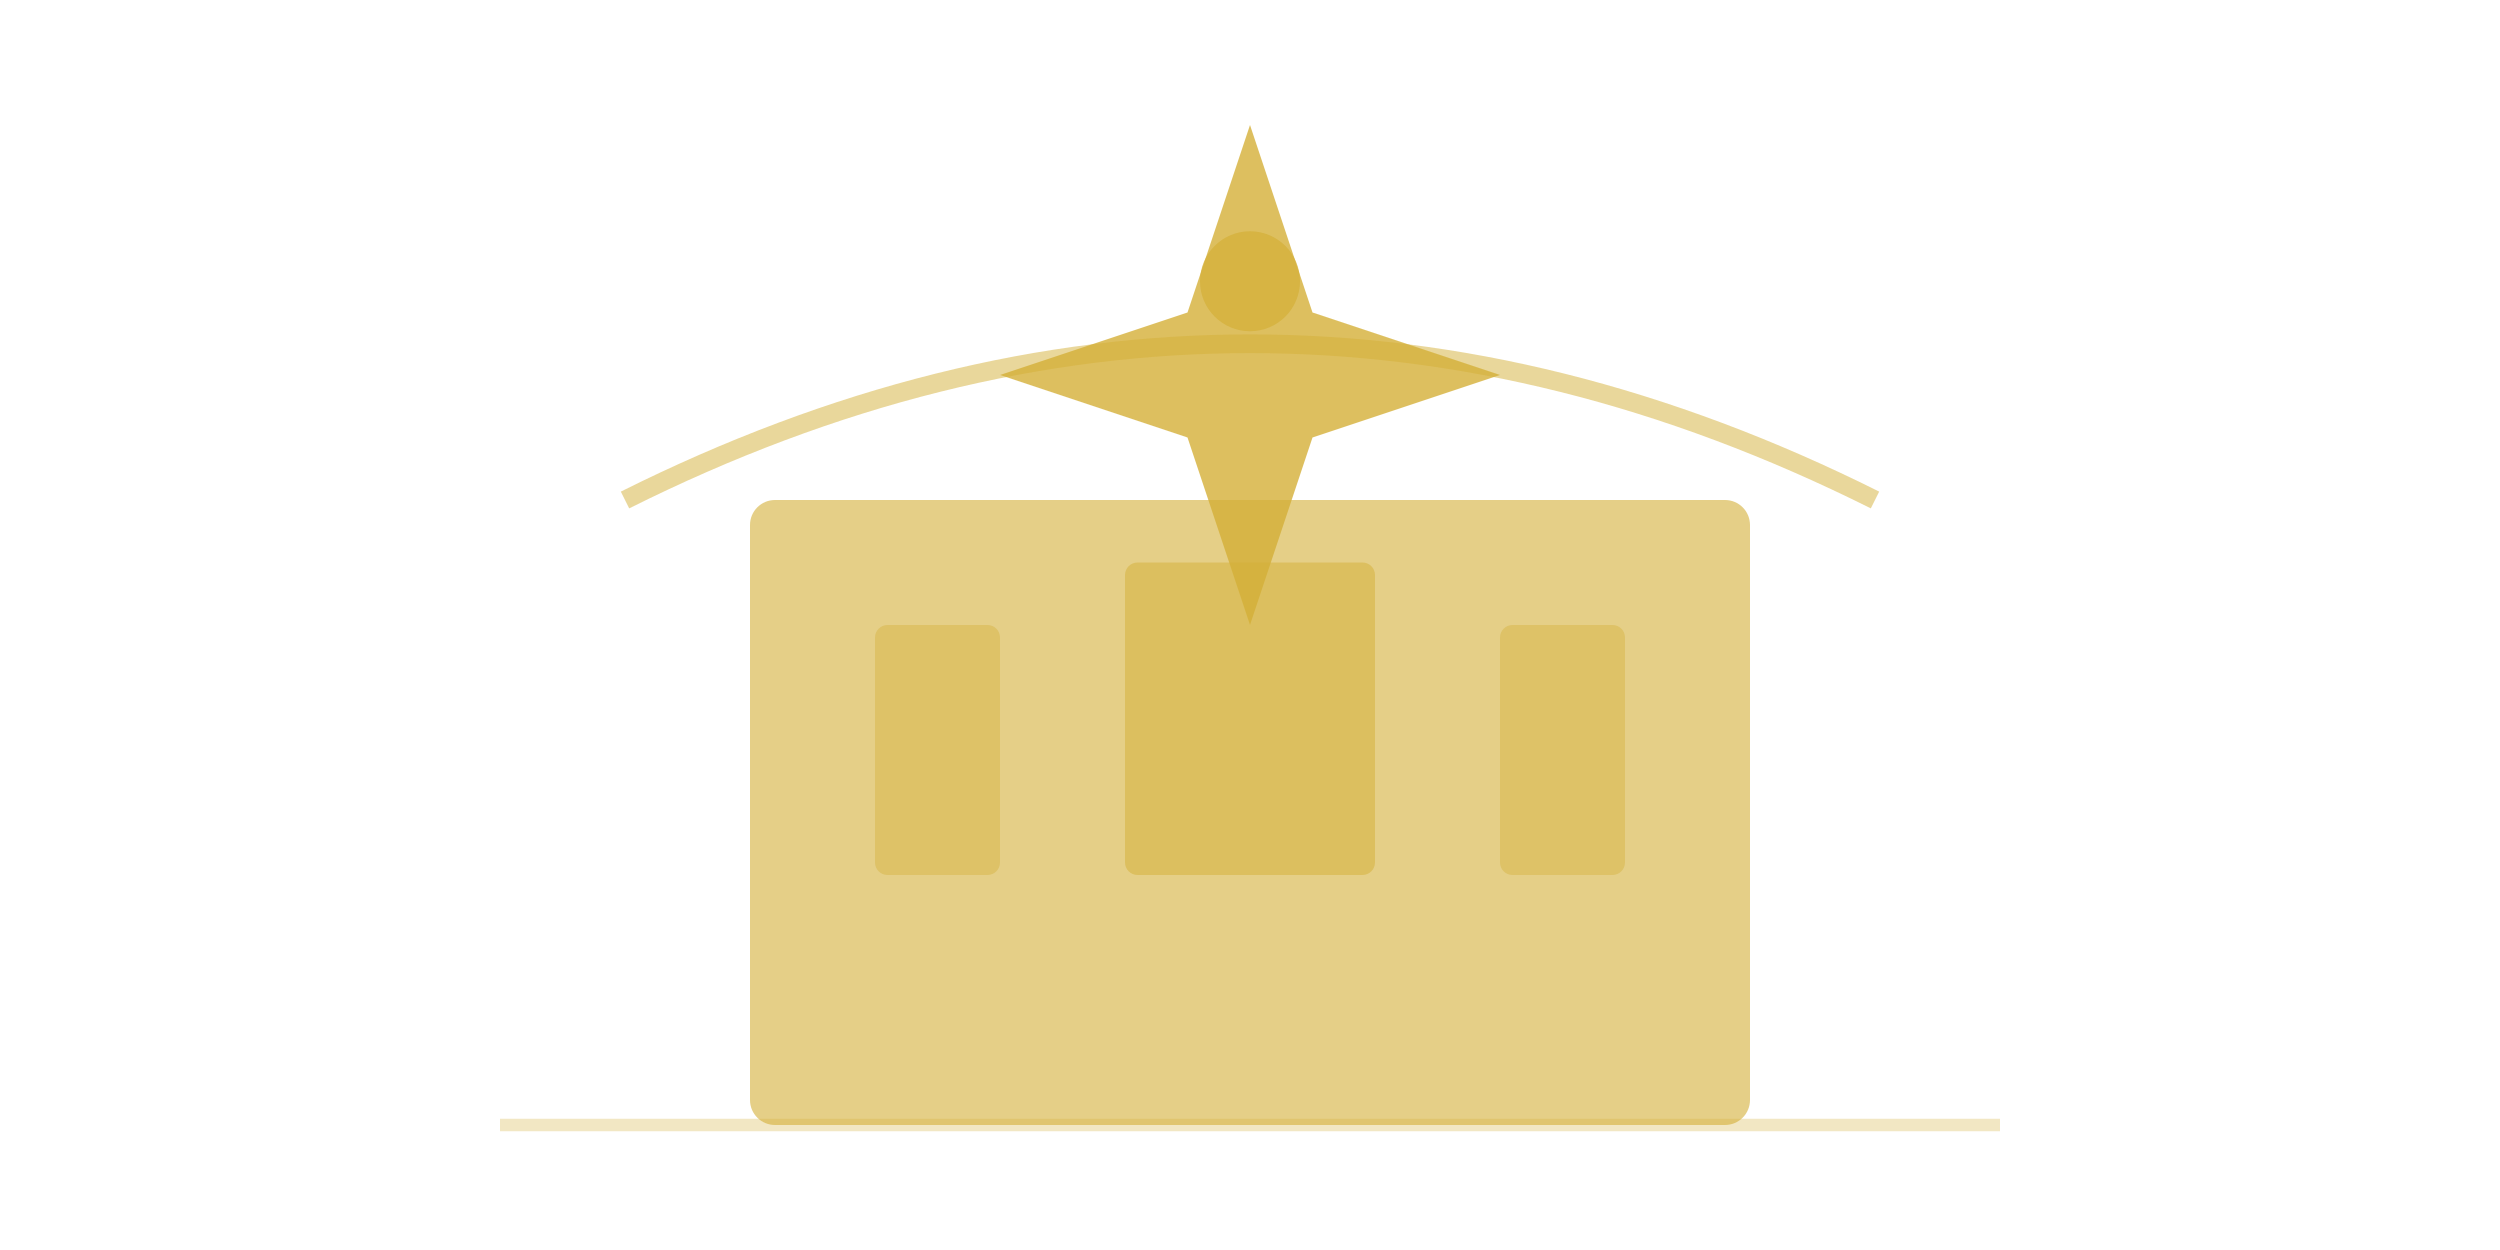
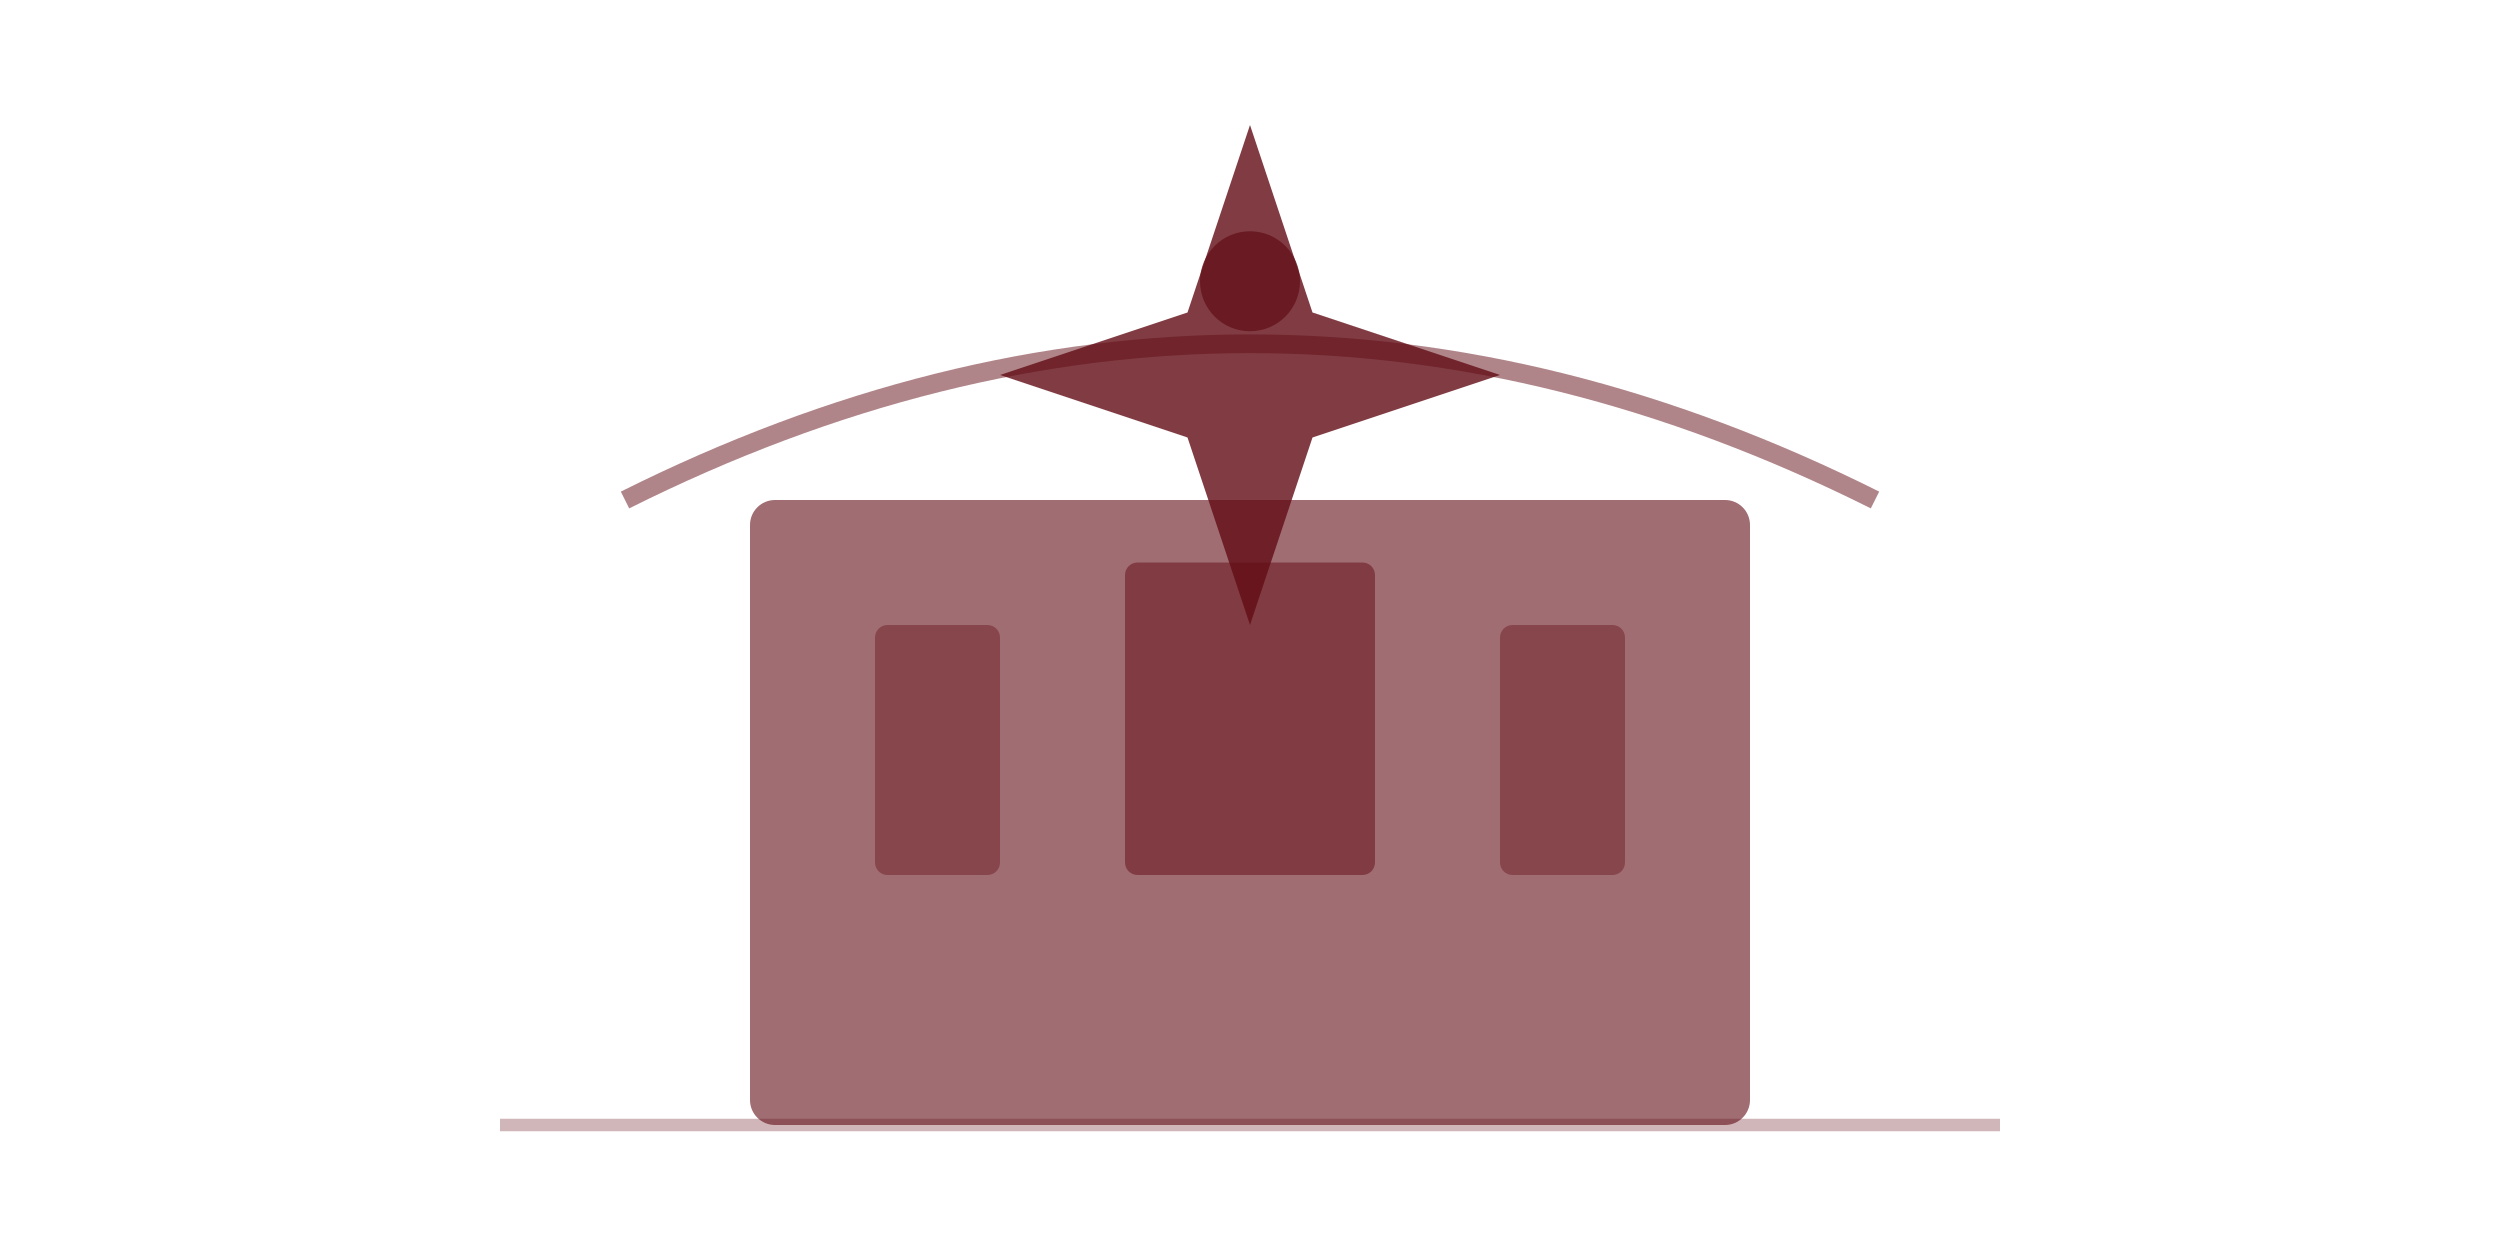
- <svg xmlns="http://www.w3.org/2000/svg" viewBox="0 0 400 200" fill="#D4AF37">
+ <svg xmlns="http://www.w3.org/2000/svg" viewBox="0 0 400 200" fill="#610B14">
  <path d="M200 20 L210 50 L240 60 L210 70 L200 100 L190 70 L160 60 L190 50 Z" opacity="0.8" />
  <rect x="120" y="80" width="160" height="100" rx="4" opacity="0.6" />
-   <path d="M100 80 Q200 30 300 80" fill="none" stroke="#D4AF37" stroke-width="3" opacity="0.5" />
+   <path d="M100 80 Q200 30 300 80" fill="none" stroke="#610B14" stroke-width="3" opacity="0.5" />
  <circle cx="200" cy="45" r="8" opacity="0.7" />
  <rect x="140" y="100" width="20" height="40" rx="2" opacity="0.4" />
  <rect x="180" y="90" width="40" height="50" rx="2" opacity="0.5" />
  <rect x="240" y="100" width="20" height="40" rx="2" opacity="0.4" />
-   <path d="M80 180 L320 180" stroke="#D4AF37" stroke-width="2" opacity="0.3" />
+   <path d="M80 180 L320 180" stroke="#610B14" stroke-width="2" opacity="0.3" />
</svg>
